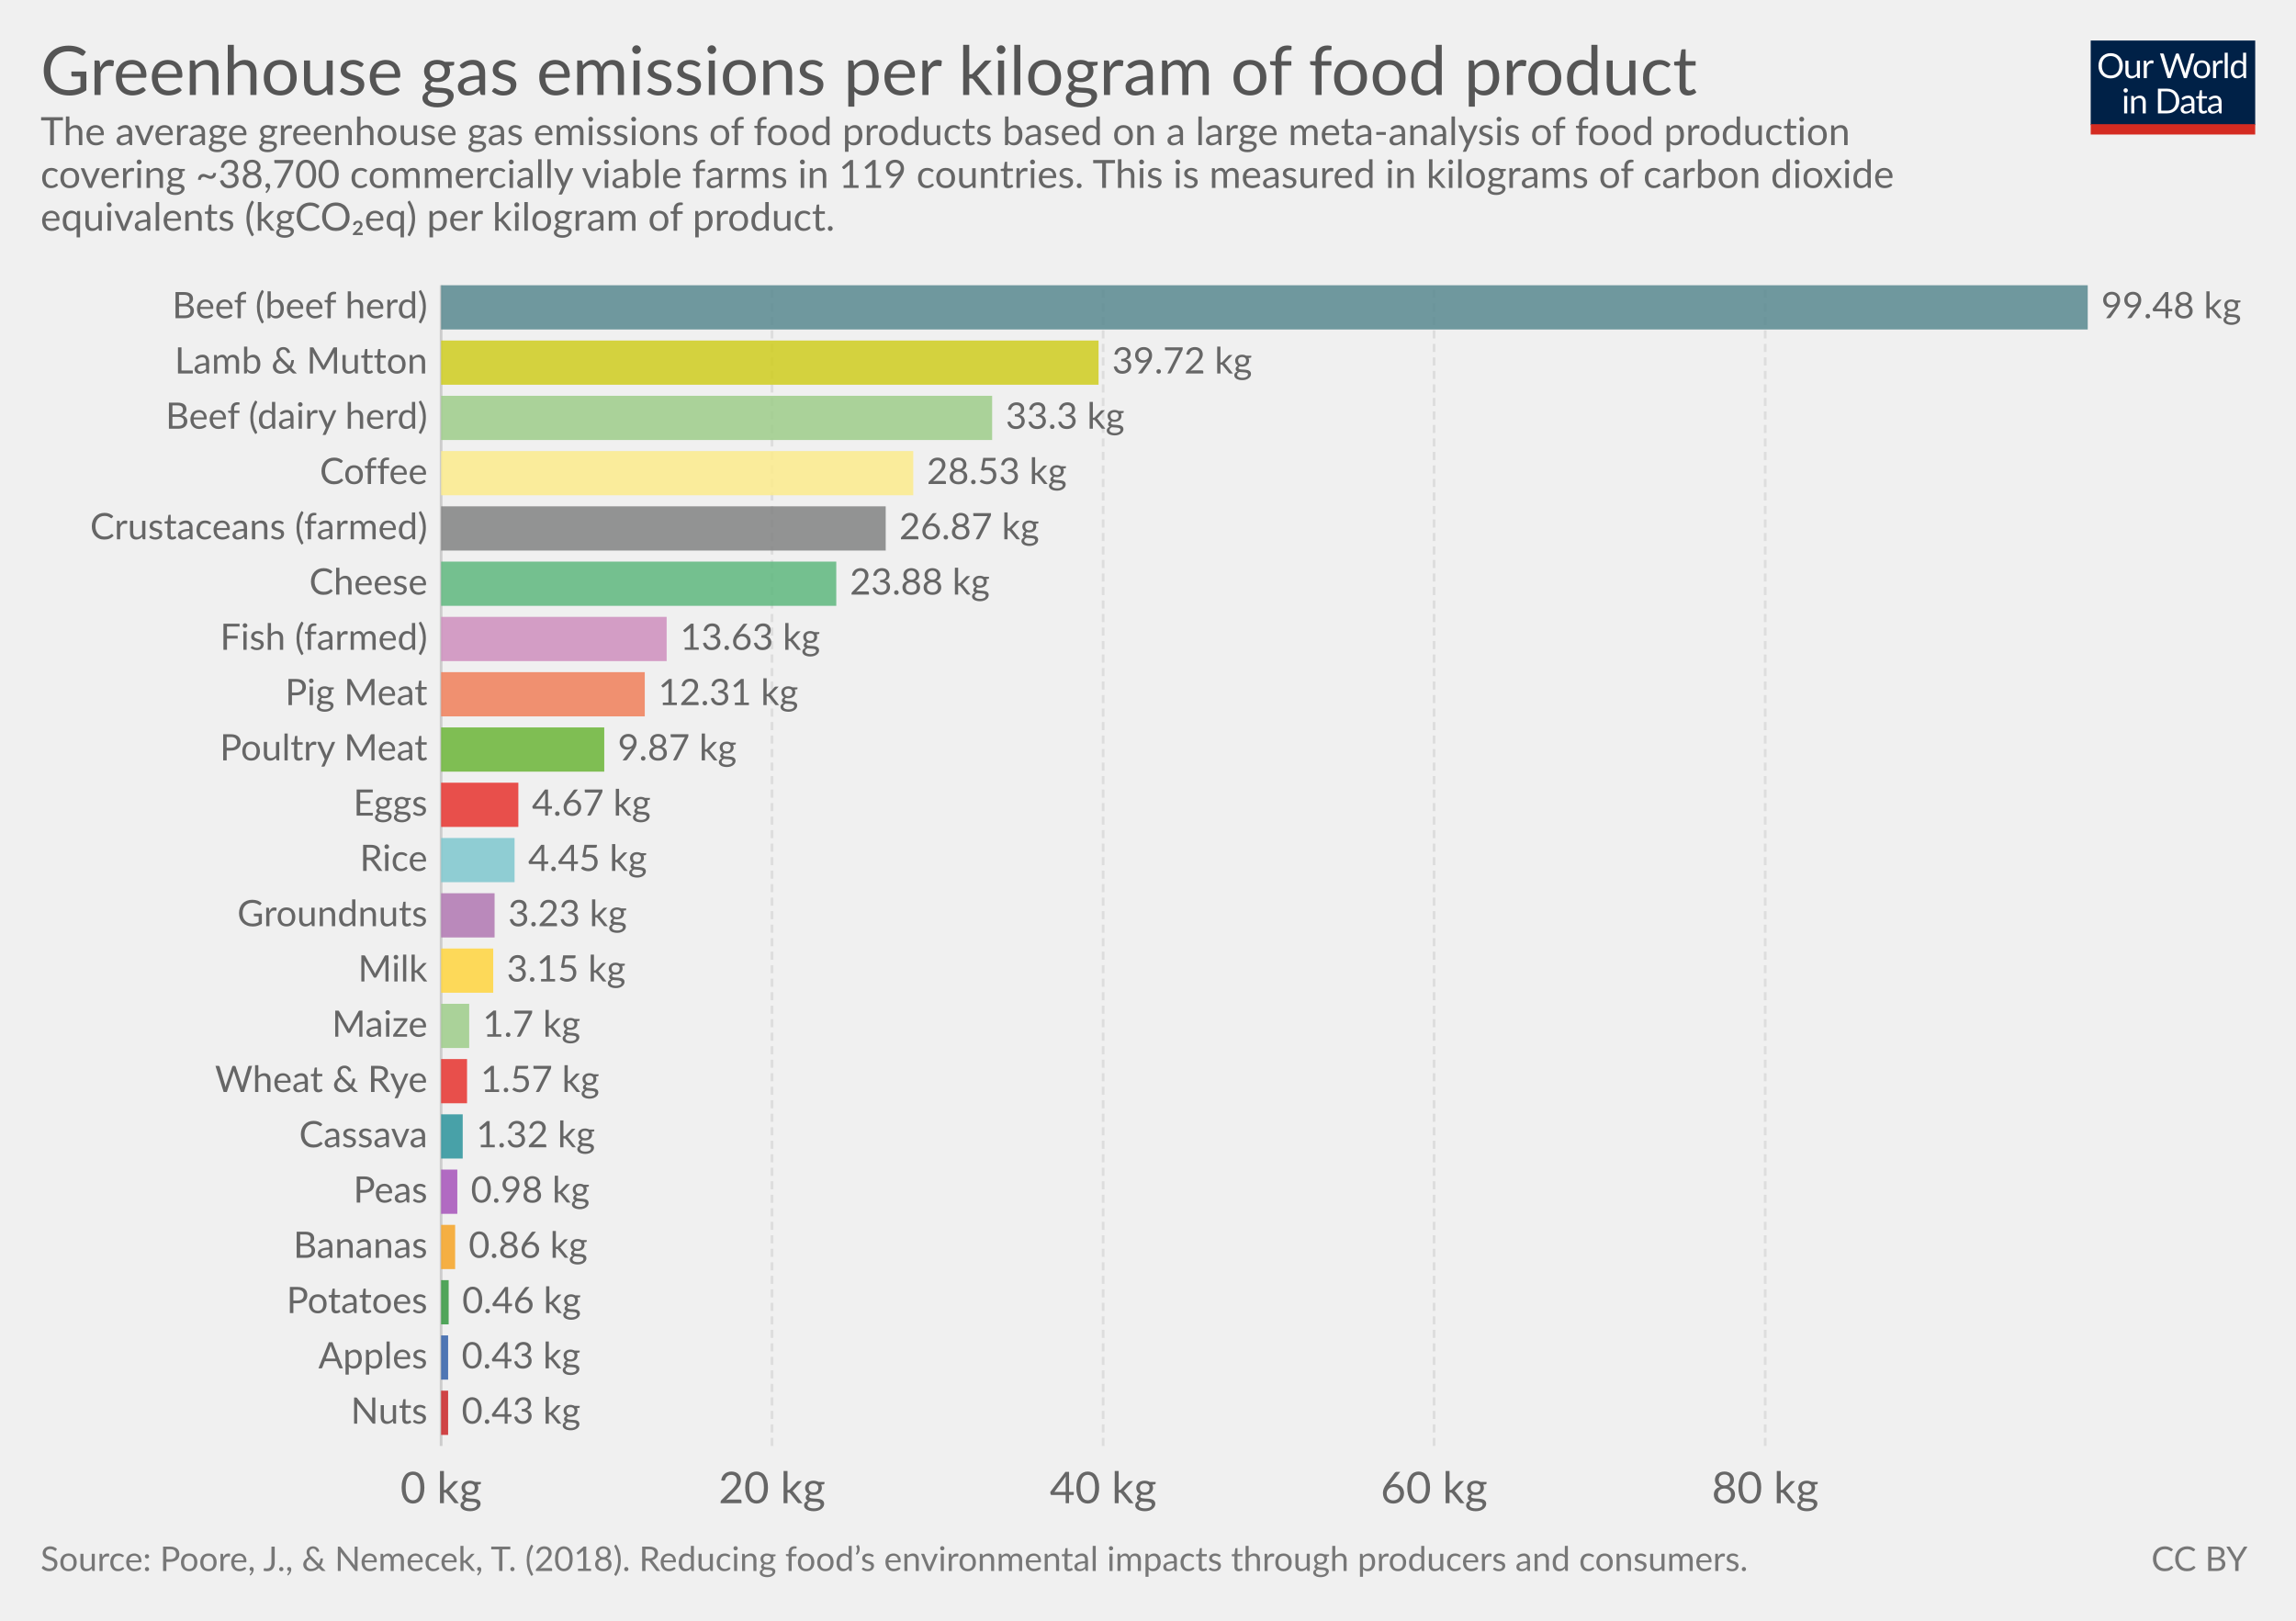
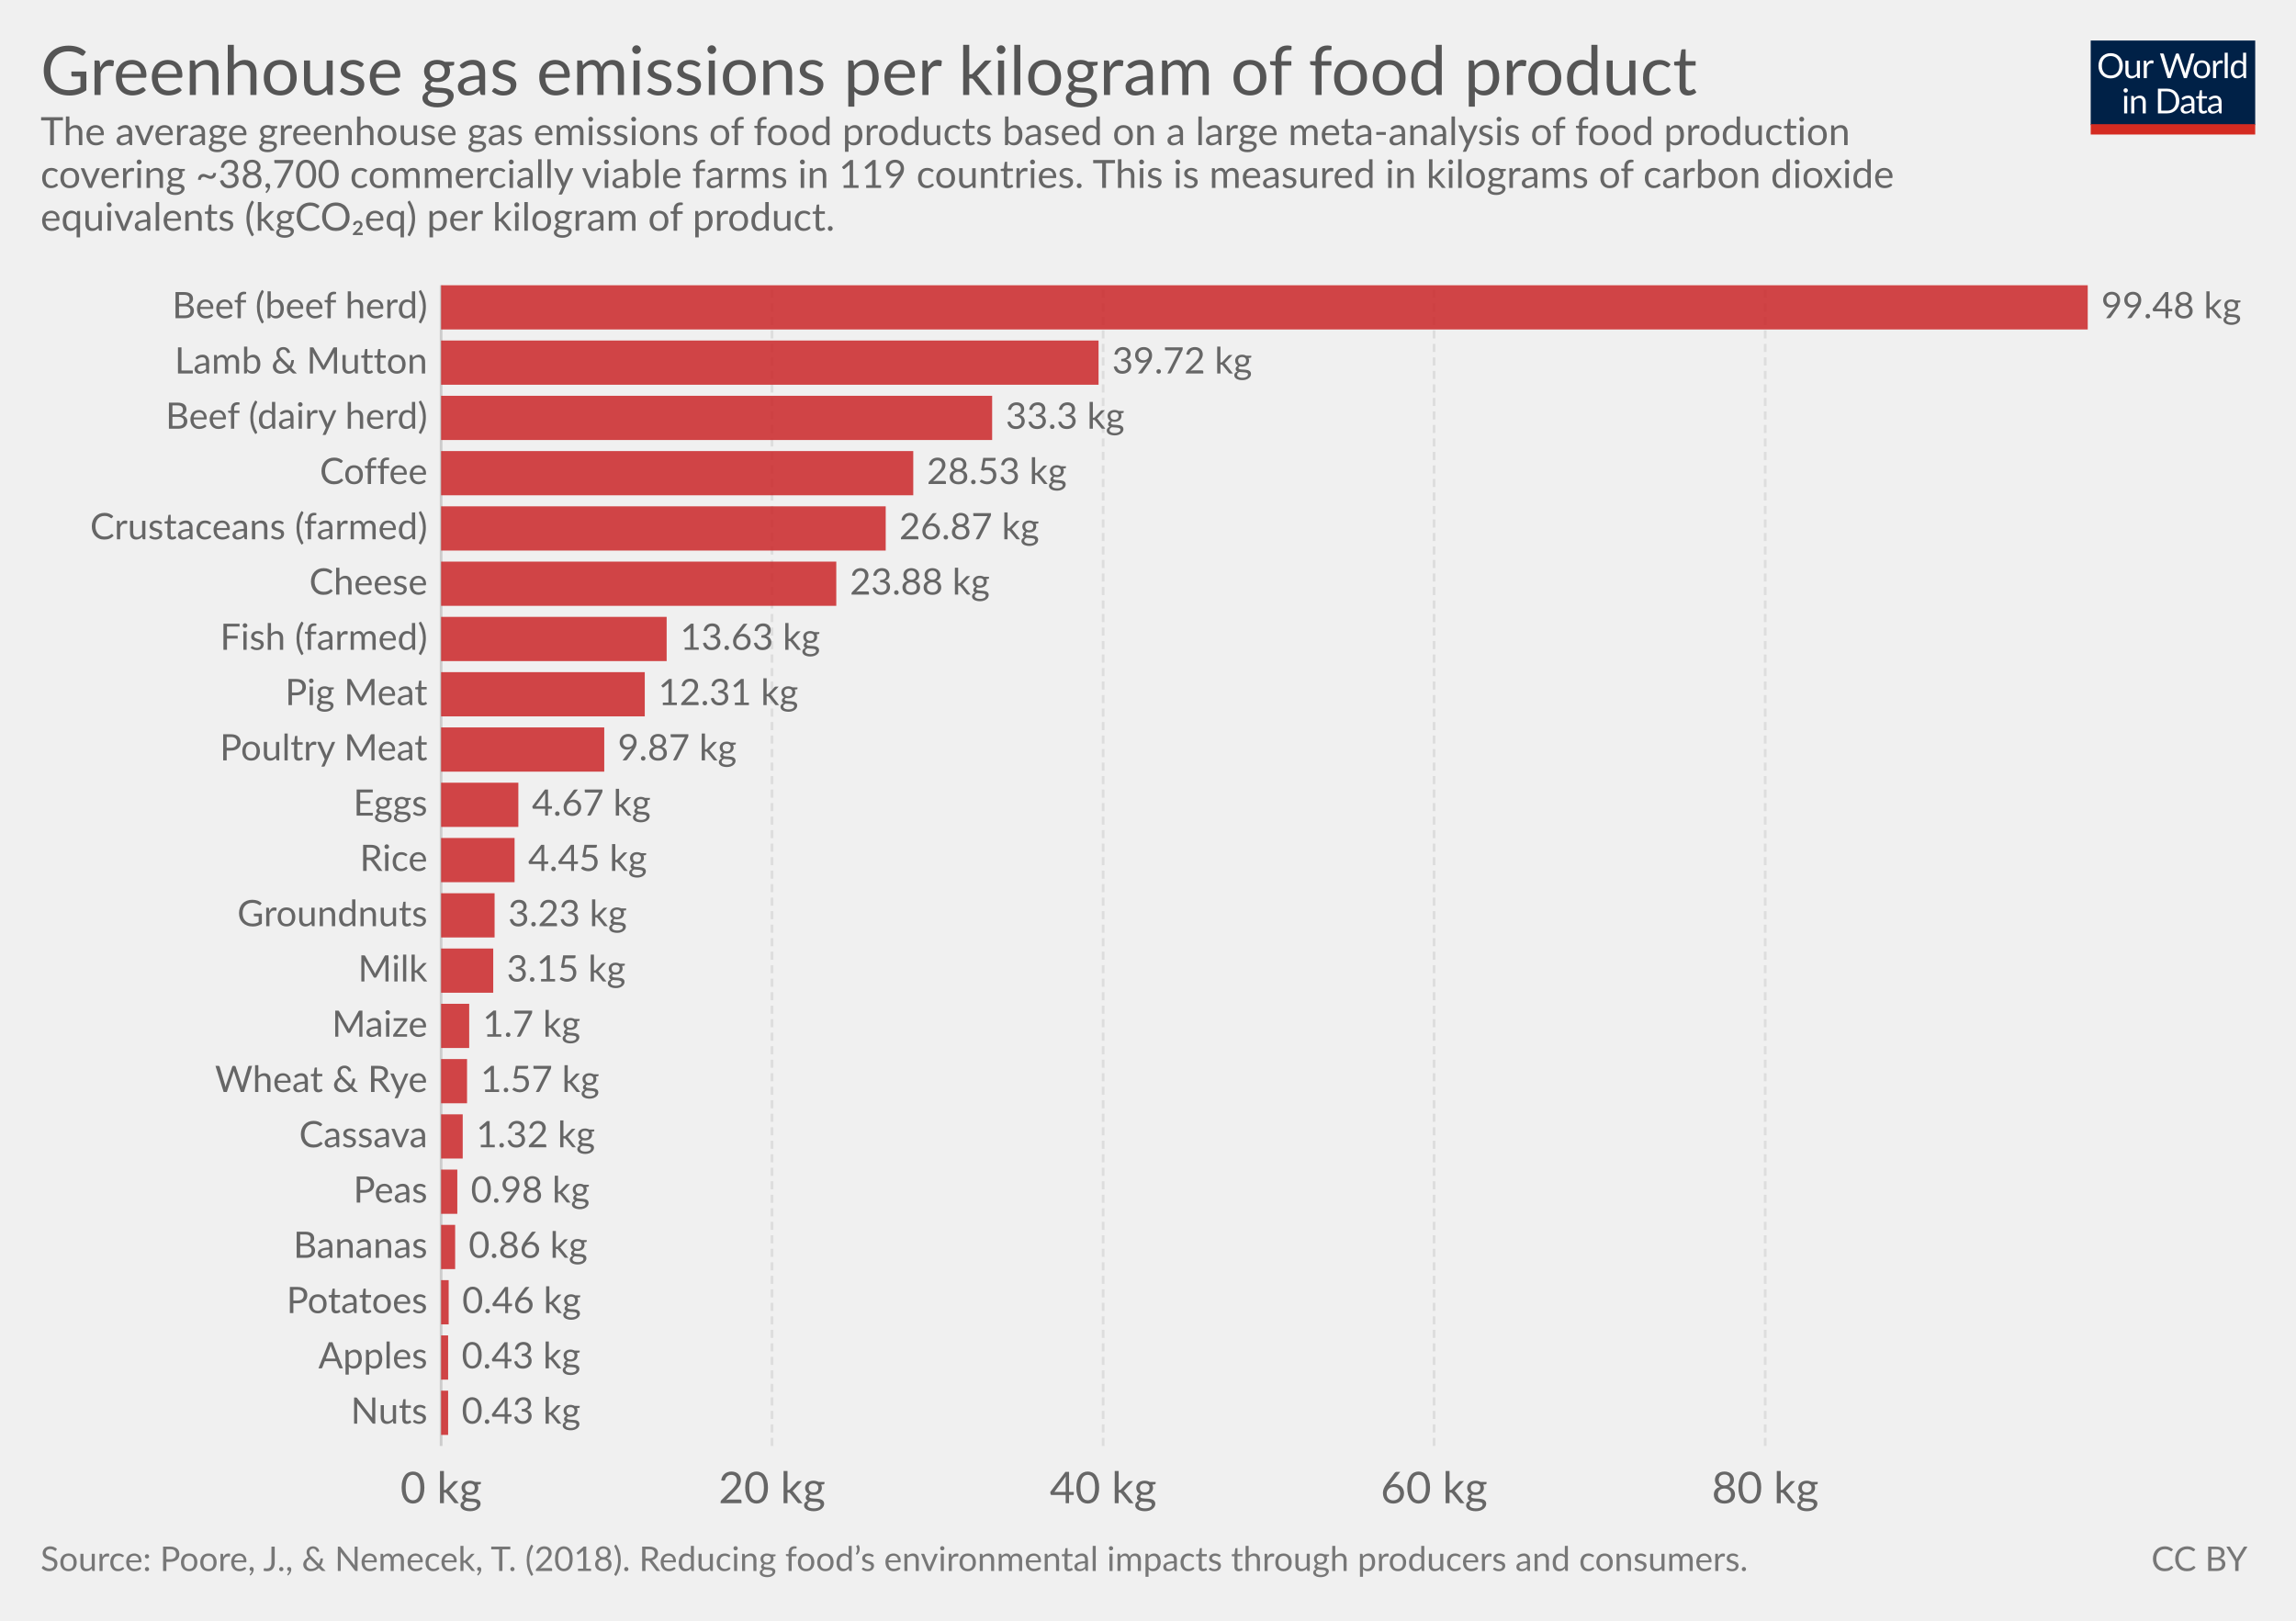
<svg xmlns="http://www.w3.org/2000/svg" version="1.1" style="font-family:Lato, 'Helvetica Neue', Helvetica, Arial, sans-serif;font-size:18px;background-color:white;text-rendering:optimizeLegibility;-webkit-font-smoothing:antialiased" width="850" height="600">
  <g class="HeaderView">
    <g transform="translate(774, 15) scale(0.29)">
      <svg width="210" height="120" viewBox="0 0 210 120" fill="none">
        <g clip-path="url(#clip0)">
          <path d="M0 0H210V107.89H0V0Z" fill="#002147" />
          <path d="M40.979 32.248C40.979 34.609 40.605 36.78 39.857 38.76C39.109 40.725 38.053 42.419 36.689 43.842C35.325 45.265 33.682 46.372 31.761 47.164C29.854 47.941 27.742 48.33 25.425 48.33C23.107 48.33 20.995 47.941 19.089 47.164C17.182 46.372 15.547 45.265 14.183 43.842C12.819 42.419 11.763 40.725 11.015 38.76C10.267 36.78 9.893 34.609 9.893 32.248C9.893 29.887 10.267 27.723 11.015 25.758C11.763 23.778 12.819 22.077 14.183 20.654C15.547 19.217 17.182 18.102 19.089 17.31C20.995 16.518 23.107 16.122 25.425 16.122C27.742 16.122 29.854 16.518 31.761 17.31C33.682 18.102 35.325 19.217 36.689 20.654C38.053 22.077 39.109 23.778 39.857 25.758C40.605 27.723 40.979 29.887 40.979 32.248ZM36.601 32.248C36.601 30.312 36.337 28.574 35.809 27.034C35.281 25.494 34.533 24.196 33.565 23.14C32.597 22.069 31.423 21.248 30.045 20.676C28.666 20.104 27.126 19.818 25.425 19.818C23.738 19.818 22.205 20.104 20.827 20.676C19.448 21.248 18.267 22.069 17.285 23.14C16.317 24.196 15.569 25.494 15.041 27.034C14.513 28.574 14.249 30.312 14.249 32.248C14.249 34.184 14.513 35.922 15.041 37.462C15.569 38.987 16.317 40.285 17.285 41.356C18.267 42.412 19.448 43.226 20.827 43.798C22.205 44.355 23.738 44.634 25.425 44.634C27.126 44.634 28.666 44.355 30.045 43.798C31.423 43.226 32.597 42.412 33.565 41.356C34.533 40.285 35.281 38.987 35.809 37.462C36.337 35.922 36.601 34.184 36.601 32.248ZM62.823 25.714V48H60.491C59.934 48 59.582 47.729 59.435 47.186L59.127 44.788C58.159 45.859 57.074 46.724 55.871 47.384C54.669 48.029 53.29 48.352 51.735 48.352C50.518 48.352 49.44 48.154 48.501 47.758C47.577 47.347 46.8 46.775 46.169 46.042C45.539 45.309 45.062 44.421 44.739 43.38C44.431 42.339 44.277 41.187 44.277 39.926V25.714H48.193V39.926C48.193 41.613 48.575 42.918 49.337 43.842C50.115 44.766 51.295 45.228 52.879 45.228C54.038 45.228 55.116 44.957 56.113 44.414C57.125 43.857 58.057 43.094 58.907 42.126V25.714H62.823ZM71.43 30.18C72.135 28.655 73 27.467 74.027 26.616C75.053 25.751 76.307 25.318 77.789 25.318C78.258 25.318 78.705 25.369 79.131 25.472C79.571 25.575 79.959 25.736 80.297 25.956L80.011 28.882C79.923 29.249 79.703 29.432 79.351 29.432C79.145 29.432 78.845 29.388 78.449 29.3C78.053 29.212 77.605 29.168 77.107 29.168C76.403 29.168 75.772 29.271 75.215 29.476C74.672 29.681 74.181 29.989 73.741 30.4C73.315 30.796 72.927 31.295 72.575 31.896C72.237 32.483 71.929 33.157 71.651 33.92V48H67.713V25.714H69.957C70.382 25.714 70.675 25.795 70.837 25.956C70.998 26.117 71.108 26.396 71.167 26.792L71.43 30.18ZM132.589 16.474L122.755 48H118.927L110.941 23.954C110.867 23.719 110.794 23.47 110.721 23.206C110.662 22.942 110.596 22.663 110.523 22.37C110.449 22.663 110.376 22.942 110.303 23.206C110.23 23.47 110.156 23.719 110.083 23.954L102.053 48H98.225L88.391 16.474H91.933C92.314 16.474 92.629 16.569 92.879 16.76C93.143 16.951 93.311 17.193 93.385 17.486L99.897 39.398C99.999 39.794 100.095 40.219 100.183 40.674C100.285 41.129 100.381 41.613 100.469 42.126C100.571 41.613 100.674 41.129 100.777 40.674C100.894 40.205 101.019 39.779 101.151 39.398L108.565 17.486C108.653 17.237 108.821 17.009 109.071 16.804C109.335 16.584 109.65 16.474 110.017 16.474H111.249C111.63 16.474 111.938 16.569 112.173 16.76C112.407 16.951 112.583 17.193 112.701 17.486L120.093 39.398C120.225 39.779 120.342 40.19 120.445 40.63C120.562 41.07 120.672 41.532 120.775 42.016C120.848 41.532 120.929 41.07 121.017 40.63C121.105 40.19 121.2 39.779 121.303 39.398L127.837 17.486C127.91 17.222 128.072 16.987 128.321 16.782C128.585 16.577 128.9 16.474 129.267 16.474H132.589ZM141.94 25.362C143.568 25.362 145.034 25.633 146.34 26.176C147.645 26.719 148.76 27.489 149.684 28.486C150.608 29.483 151.312 30.693 151.796 32.116C152.294 33.524 152.544 35.101 152.544 36.846C152.544 38.606 152.294 40.19 151.796 41.598C151.312 43.006 150.608 44.209 149.684 45.206C148.76 46.203 147.645 46.973 146.34 47.516C145.034 48.044 143.568 48.308 141.94 48.308C140.297 48.308 138.816 48.044 137.496 47.516C136.19 46.973 135.076 46.203 134.152 45.206C133.228 44.209 132.516 43.006 132.018 41.598C131.534 40.19 131.292 38.606 131.292 36.846C131.292 35.101 131.534 33.524 132.018 32.116C132.516 30.693 133.228 29.483 134.152 28.486C135.076 27.489 136.19 26.719 137.496 26.176C138.816 25.633 140.297 25.362 141.94 25.362ZM141.94 45.25C144.14 45.25 145.782 44.517 146.868 43.05C147.953 41.569 148.496 39.508 148.496 36.868C148.496 34.213 147.953 32.145 146.868 30.664C145.782 29.183 144.14 28.442 141.94 28.442C140.825 28.442 139.85 28.633 139.014 29.014C138.192 29.395 137.503 29.945 136.946 30.664C136.403 31.383 135.992 32.27 135.714 33.326C135.45 34.367 135.318 35.548 135.318 36.868C135.318 39.508 135.86 41.569 136.946 43.05C138.046 44.517 139.71 45.25 141.94 45.25ZM159.908 30.18C160.612 28.655 161.478 27.467 162.504 26.616C163.531 25.751 164.785 25.318 166.266 25.318C166.736 25.318 167.183 25.369 167.608 25.472C168.048 25.575 168.437 25.736 168.774 25.956L168.488 28.882C168.4 29.249 168.18 29.432 167.828 29.432C167.623 29.432 167.322 29.388 166.926 29.3C166.53 29.212 166.083 29.168 165.584 29.168C164.88 29.168 164.25 29.271 163.692 29.476C163.15 29.681 162.658 29.989 162.218 30.4C161.793 30.796 161.404 31.295 161.052 31.896C160.715 32.483 160.407 33.157 160.128 33.92V48H156.19V25.714H158.434C158.86 25.714 159.153 25.795 159.314 25.956C159.476 26.117 159.586 26.396 159.644 26.792L159.908 30.18ZM174.946 15.594V48H171.03V15.594H174.946ZM194.496 31.016C193.763 30.033 192.971 29.351 192.12 28.97C191.269 28.574 190.316 28.376 189.26 28.376C187.192 28.376 185.601 29.117 184.486 30.598C183.371 32.079 182.814 34.191 182.814 36.934C182.814 38.386 182.939 39.633 183.188 40.674C183.437 41.701 183.804 42.551 184.288 43.226C184.772 43.886 185.366 44.37 186.07 44.678C186.774 44.986 187.573 45.14 188.468 45.14C189.759 45.14 190.881 44.847 191.834 44.26C192.802 43.673 193.689 42.845 194.496 41.774V31.016ZM198.412 15.594V48H196.08C195.523 48 195.171 47.729 195.024 47.186L194.672 44.48C193.719 45.624 192.633 46.548 191.416 47.252C190.199 47.956 188.791 48.308 187.192 48.308C185.916 48.308 184.757 48.066 183.716 47.582C182.675 47.083 181.787 46.357 181.054 45.404C180.321 44.451 179.756 43.263 179.36 41.84C178.964 40.417 178.766 38.782 178.766 36.934C178.766 35.291 178.986 33.766 179.426 32.358C179.866 30.935 180.497 29.703 181.318 28.662C182.139 27.621 183.144 26.807 184.332 26.22C185.535 25.619 186.884 25.318 188.38 25.318C189.744 25.318 190.91 25.553 191.878 26.022C192.861 26.477 193.733 27.115 194.496 27.936V15.594H198.412ZM46.614 70.714V93H42.698V70.714H46.614ZM47.45 63.718C47.45 64.099 47.369 64.459 47.208 64.796C47.061 65.119 46.856 65.412 46.592 65.676C46.343 65.925 46.042 66.123 45.69 66.27C45.352 66.417 44.993 66.49 44.612 66.49C44.23 66.49 43.871 66.417 43.534 66.27C43.211 66.123 42.925 65.925 42.676 65.676C42.426 65.412 42.228 65.119 42.082 64.796C41.935 64.459 41.862 64.099 41.862 63.718C41.862 63.337 41.935 62.977 42.082 62.64C42.228 62.288 42.426 61.987 42.676 61.738C42.925 61.474 43.211 61.269 43.534 61.122C43.871 60.975 44.23 60.902 44.612 60.902C44.993 60.902 45.352 60.975 45.69 61.122C46.042 61.269 46.343 61.474 46.592 61.738C46.856 61.987 47.061 62.288 47.208 62.64C47.369 62.977 47.45 63.337 47.45 63.718ZM55.424 73.948C55.908 73.405 56.422 72.914 56.964 72.474C57.507 72.034 58.079 71.66 58.68 71.352C59.296 71.029 59.941 70.787 60.616 70.626C61.306 70.45 62.046 70.362 62.838 70.362C64.055 70.362 65.126 70.567 66.05 70.978C66.989 71.374 67.766 71.946 68.382 72.694C69.013 73.427 69.49 74.315 69.812 75.356C70.135 76.397 70.296 77.549 70.296 78.81V93H66.358V78.81C66.358 77.123 65.969 75.818 65.192 74.894C64.43 73.955 63.264 73.486 61.694 73.486C60.535 73.486 59.45 73.765 58.438 74.322C57.441 74.879 56.517 75.635 55.666 76.588V93H51.728V70.714H54.082C54.639 70.714 54.984 70.985 55.116 71.528L55.424 73.948ZM113.129 77.248C113.129 79.609 112.755 81.758 112.007 83.694C111.259 85.63 110.203 87.287 108.839 88.666C107.475 90.045 105.832 91.115 103.911 91.878C102.004 92.626 99.892 93 97.575 93H85.805V61.474H97.575C99.892 61.474 102.004 61.855 103.911 62.618C105.832 63.366 107.475 64.437 108.839 65.83C110.203 67.209 111.259 68.866 112.007 70.802C112.755 72.738 113.129 74.887 113.129 77.248ZM108.751 77.248C108.751 75.312 108.487 73.581 107.959 72.056C107.431 70.531 106.683 69.24 105.715 68.184C104.747 67.128 103.574 66.321 102.195 65.764C100.816 65.207 99.276 64.928 97.575 64.928H90.073V89.546H97.575C99.276 89.546 100.816 89.267 102.195 88.71C103.574 88.153 104.747 87.353 105.715 86.312C106.683 85.256 107.431 83.965 107.959 82.44C108.487 80.915 108.751 79.184 108.751 77.248ZM128.553 82.968C126.749 83.027 125.209 83.173 123.933 83.408C122.672 83.628 121.638 83.921 120.831 84.288C120.039 84.655 119.46 85.087 119.093 85.586C118.741 86.085 118.565 86.642 118.565 87.258C118.565 87.845 118.661 88.351 118.851 88.776C119.042 89.201 119.299 89.553 119.621 89.832C119.959 90.096 120.347 90.294 120.787 90.426C121.242 90.543 121.726 90.602 122.239 90.602C122.929 90.602 123.559 90.536 124.131 90.404C124.703 90.257 125.239 90.052 125.737 89.788C126.251 89.524 126.735 89.209 127.189 88.842C127.659 88.475 128.113 88.057 128.553 87.588V82.968ZM115.903 73.86C117.135 72.672 118.463 71.785 119.885 71.198C121.308 70.611 122.885 70.318 124.615 70.318C125.862 70.318 126.969 70.523 127.937 70.934C128.905 71.345 129.719 71.917 130.379 72.65C131.039 73.383 131.538 74.271 131.875 75.312C132.213 76.353 132.381 77.497 132.381 78.744V93H130.643C130.262 93 129.969 92.941 129.763 92.824C129.558 92.692 129.397 92.443 129.279 92.076L128.839 89.964C128.253 90.507 127.681 90.991 127.123 91.416C126.566 91.827 125.979 92.179 125.363 92.472C124.747 92.751 124.087 92.963 123.383 93.11C122.694 93.271 121.924 93.352 121.073 93.352C120.208 93.352 119.394 93.235 118.631 93C117.869 92.751 117.201 92.384 116.629 91.9C116.072 91.416 115.625 90.807 115.287 90.074C114.965 89.326 114.803 88.446 114.803 87.434C114.803 86.554 115.045 85.711 115.529 84.904C116.013 84.083 116.798 83.357 117.883 82.726C118.969 82.095 120.384 81.582 122.129 81.186C123.875 80.775 126.016 80.541 128.553 80.482V78.744C128.553 77.013 128.179 75.708 127.431 74.828C126.683 73.933 125.591 73.486 124.153 73.486C123.185 73.486 122.371 73.611 121.711 73.86C121.066 74.095 120.501 74.366 120.017 74.674C119.548 74.967 119.137 75.239 118.785 75.488C118.448 75.723 118.111 75.84 117.773 75.84C117.509 75.84 117.282 75.774 117.091 75.642C116.901 75.495 116.739 75.319 116.607 75.114L115.903 73.86ZM143.568 93.352C141.808 93.352 140.451 92.861 139.498 91.878C138.559 90.895 138.09 89.48 138.09 87.632V73.992H135.406C135.171 73.992 134.973 73.926 134.812 73.794C134.65 73.647 134.57 73.427 134.57 73.134V71.572L138.222 71.11L139.124 64.224C139.168 64.004 139.263 63.828 139.41 63.696C139.571 63.549 139.776 63.476 140.026 63.476H142.006V71.154H148.452V73.992H142.006V87.368C142.006 88.307 142.233 89.003 142.688 89.458C143.142 89.913 143.729 90.14 144.448 90.14C144.858 90.14 145.21 90.089 145.504 89.986C145.812 89.869 146.076 89.744 146.296 89.612C146.516 89.48 146.699 89.363 146.846 89.26C147.007 89.143 147.146 89.084 147.264 89.084C147.469 89.084 147.652 89.209 147.814 89.458L148.958 91.328C148.283 91.959 147.469 92.457 146.516 92.824C145.562 93.176 144.58 93.352 143.568 93.352ZM163.253 82.968C161.449 83.027 159.909 83.173 158.633 83.408C157.372 83.628 156.338 83.921 155.531 84.288C154.739 84.655 154.16 85.087 153.793 85.586C153.441 86.085 153.265 86.642 153.265 87.258C153.265 87.845 153.36 88.351 153.551 88.776C153.742 89.201 153.998 89.553 154.321 89.832C154.658 90.096 155.047 90.294 155.487 90.426C155.942 90.543 156.426 90.602 156.939 90.602C157.628 90.602 158.259 90.536 158.831 90.404C159.403 90.257 159.938 90.052 160.437 89.788C160.95 89.524 161.434 89.209 161.889 88.842C162.358 88.475 162.813 88.057 163.253 87.588V82.968ZM150.603 73.86C151.835 72.672 153.162 71.785 154.585 71.198C156.008 70.611 157.584 70.318 159.315 70.318C160.562 70.318 161.669 70.523 162.637 70.934C163.605 71.345 164.419 71.917 165.079 72.65C165.739 73.383 166.238 74.271 166.575 75.312C166.912 76.353 167.081 77.497 167.081 78.744V93H165.343C164.962 93 164.668 92.941 164.463 92.824C164.258 92.692 164.096 92.443 163.979 92.076L163.539 89.964C162.952 90.507 162.38 90.991 161.823 91.416C161.266 91.827 160.679 92.179 160.063 92.472C159.447 92.751 158.787 92.963 158.083 93.11C157.394 93.271 156.624 93.352 155.773 93.352C154.908 93.352 154.094 93.235 153.331 93C152.568 92.751 151.901 92.384 151.329 91.9C150.772 91.416 150.324 90.807 149.987 90.074C149.664 89.326 149.503 88.446 149.503 87.434C149.503 86.554 149.745 85.711 150.229 84.904C150.713 84.083 151.498 83.357 152.583 82.726C153.668 82.095 155.084 81.582 156.829 81.186C158.574 80.775 160.716 80.541 163.253 80.482V78.744C163.253 77.013 162.879 75.708 162.131 74.828C161.383 73.933 160.29 73.486 158.853 73.486C157.885 73.486 157.071 73.611 156.411 73.86C155.766 74.095 155.201 74.366 154.717 74.674C154.248 74.967 153.837 75.239 153.485 75.488C153.148 75.723 152.81 75.84 152.473 75.84C152.209 75.84 151.982 75.774 151.791 75.642C151.6 75.495 151.439 75.319 151.307 75.114L150.603 73.86Z" fill="white" />
          <rect y="106.789" width="210" height="13.211" fill="#D42B21" />
        </g>
        <defs>
          <clipPath id="clip0">
            <rect width="210" height="120" fill="white" />
          </clipPath>
        </defs>
      </svg>
    </g>
    <a href="https://ourworldindata.org/grapher/ghg-per-kg-poore" target="_blank">
      <text font-size="25.20" x="15.0" y="35.2" fill="#555">
        <tspan x="15" y="35.16">Greenhouse gas emissions per kilogram of food product</tspan>
      </text>
    </a>
    <text font-size="14.40" x="15.0" y="53.7" fill="#666">
      <tspan x="15" y="53.72">The average greenhouse gas emissions of food products based on a large meta-analysis of food production</tspan>
      <tspan x="15" y="69.56">covering ~38,700 commercially viable farms in 119 countries. This is measured in kilograms of carbon dioxide</tspan>
      <tspan x="15" y="85.4">equivalents (kgCO₂eq) per kilogram of product.</tspan>
    </text>
  </g>
  <g class="DiscreteBarChart">
    <rect x="15" y="105.6" width="810" height="450.9" opacity="0" fill="rgba(255,255,255,0)" />
    <g class="HorizontalAxis">
      <text x="163.3" y="556.5" fill="#666" text-anchor="middle" font-size="16.2">0 kg</text>
      <text x="285.8" y="556.5" fill="#666" text-anchor="middle" font-size="16.2">20 kg</text>
      <text x="408.4" y="556.5" fill="#666" text-anchor="middle" font-size="16.2">40 kg</text>
      <text x="530.9" y="556.5" fill="#666" text-anchor="middle" font-size="16.2">60 kg</text>
      <text x="653.5" y="556.5" fill="#666" text-anchor="middle" font-size="16.2">80 kg</text>
    </g>
    <g class="AxisGridLines">
      <line x1="163.3" y1="535.30" x2="163.3" y2="105.60" stroke="#ccc" />
      <line x1="285.8" y1="535.30" x2="285.8" y2="105.60" stroke="#ddd" stroke-dasharray="3,2" />
      <line x1="408.4" y1="535.30" x2="408.4" y2="105.60" stroke="#ddd" stroke-dasharray="3,2" />
      <line x1="530.9" y1="535.30" x2="530.9" y2="105.60" stroke="#ddd" stroke-dasharray="3,2" />
      <line x1="653.5" y1="535.30" x2="653.5" y2="105.60" stroke="#ddd" stroke-dasharray="3,2" />
    </g>
    <g class="bar" transform="translate(0, 113.7848)" style="transition:transform 200ms ease">
      <text x="0" y="0" transform="translate(158.257, 0)" fill="#666" dominant-baseline="middle" text-anchor="end" font-size="13.5">Beef (beef herd)</text>
-       <rect x="0" y="0" transform="translate(163.3, -8.184762)" width="609.6" height="16.37" fill="#58888f" opacity="0.85" style="transition:height 200ms ease" />
+       <rect x="0" y="0" transform="translate(163.3, -8.184762)" width="609.6" height="16.37" fill="#ca2628" opacity="0.85" style="transition:height 200ms ease" />
      <text x="0" y="0" transform="translate(777.9, 0)" fill="#666" dominant-baseline="middle" text-anchor="start" font-size="13.5">99.48 kg</text>
    </g>
    <g class="bar" transform="translate(0, 134.2467)" style="transition:transform 200ms ease">
      <text x="0" y="0" transform="translate(158.257, 0)" fill="#666" dominant-baseline="middle" text-anchor="end" font-size="13.5">Lamb &amp; Mutton</text>
-       <rect x="0" y="0" transform="translate(163.3, -8.184762)" width="243.4" height="16.37" fill="#cfcd1e" opacity="0.85" style="transition:height 200ms ease" />
+       <rect x="0" y="0" transform="translate(163.3, -8.184762)" width="243.4" height="16.37" fill="#ca2628" opacity="0.85" style="transition:height 200ms ease" />
      <text x="0" y="0" transform="translate(411.7, 0)" fill="#666" dominant-baseline="middle" text-anchor="start" font-size="13.5">39.72 kg</text>
    </g>
    <g class="bar" transform="translate(0, 154.7086)" style="transition:transform 200ms ease">
      <text x="0" y="0" transform="translate(158.257, 0)" fill="#666" dominant-baseline="middle" text-anchor="end" font-size="13.5">Beef (dairy herd)</text>
-       <rect x="0" y="0" transform="translate(163.3, -8.184762)" width="204" height="16.37" fill="#9ecc8a" opacity="0.85" style="transition:height 200ms ease" />
+       <rect x="0" y="0" transform="translate(163.3, -8.184762)" width="204" height="16.37" fill="#ca2628" opacity="0.85" style="transition:height 200ms ease" />
      <text x="0" y="0" transform="translate(372.3, 0)" fill="#666" dominant-baseline="middle" text-anchor="start" font-size="13.5">33.3 kg</text>
    </g>
    <g class="bar" transform="translate(0, 175.1705)" style="transition:transform 200ms ease">
      <text x="0" y="0" transform="translate(158.257, 0)" fill="#666" dominant-baseline="middle" text-anchor="end" font-size="13.5">Coffee</text>
-       <rect x="0" y="0" transform="translate(163.3, -8.184762)" width="174.8" height="16.37" fill="#fceb8c" opacity="0.85" style="transition:height 200ms ease" />
+       <rect x="0" y="0" transform="translate(163.3, -8.184762)" width="174.8" height="16.37" fill="#ca2628" opacity="0.85" style="transition:height 200ms ease" />
      <text x="0" y="0" transform="translate(343.1, 0)" fill="#666" dominant-baseline="middle" text-anchor="start" font-size="13.5">28.53 kg</text>
    </g>
    <g class="bar" transform="translate(0, 195.6324)" style="transition:transform 200ms ease">
      <text x="0" y="0" transform="translate(158.257, 0)" fill="#666" dominant-baseline="middle" text-anchor="end" font-size="13.5">Crustaceans (farmed)</text>
-       <rect x="0" y="0" transform="translate(163.3, -8.184762)" width="164.6" height="16.37" fill="#818282" opacity="0.85" style="transition:height 200ms ease" />
+       <rect x="0" y="0" transform="translate(163.3, -8.184762)" width="164.6" height="16.37" fill="#ca2628" opacity="0.85" style="transition:height 200ms ease" />
      <text x="0" y="0" transform="translate(332.9, 0)" fill="#666" dominant-baseline="middle" text-anchor="start" font-size="13.5">26.87 kg</text>
    </g>
    <g class="bar" transform="translate(0, 216.0943)" style="transition:transform 200ms ease">
      <text x="0" y="0" transform="translate(158.257, 0)" fill="#666" dominant-baseline="middle" text-anchor="end" font-size="13.5">Cheese</text>
-       <rect x="0" y="0" transform="translate(163.3, -8.184762)" width="146.3" height="16.37" fill="#5eb77e" opacity="0.85" style="transition:height 200ms ease" />
+       <rect x="0" y="0" transform="translate(163.3, -8.184762)" width="146.3" height="16.37" fill="#ca2628" opacity="0.85" style="transition:height 200ms ease" />
      <text x="0" y="0" transform="translate(314.6, 0)" fill="#666" dominant-baseline="middle" text-anchor="start" font-size="13.5">23.88 kg</text>
    </g>
    <g class="bar" transform="translate(0, 236.5562)" style="transition:transform 200ms ease">
      <text x="0" y="0" transform="translate(158.257, 0)" fill="#666" dominant-baseline="middle" text-anchor="end" font-size="13.5">Fish (farmed)</text>
-       <rect x="0" y="0" transform="translate(163.3, -8.184762)" width="83.5" height="16.37" fill="#ce8ebd" opacity="0.85" style="transition:height 200ms ease" />
+       <rect x="0" y="0" transform="translate(163.3, -8.184762)" width="83.5" height="16.37" fill="#ca2628" opacity="0.85" style="transition:height 200ms ease" />
      <text x="0" y="0" transform="translate(251.8, 0)" fill="#666" dominant-baseline="middle" text-anchor="start" font-size="13.5">13.63 kg</text>
    </g>
    <g class="bar" transform="translate(0, 257.0181)" style="transition:transform 200ms ease">
      <text x="0" y="0" transform="translate(158.257, 0)" fill="#666" dominant-baseline="middle" text-anchor="end" font-size="13.5">Pig Meat</text>
-       <rect x="0" y="0" transform="translate(163.3, -8.184762)" width="75.4" height="16.37" fill="#f07f59" opacity="0.85" style="transition:height 200ms ease" />
+       <rect x="0" y="0" transform="translate(163.3, -8.184762)" width="75.4" height="16.37" fill="#ca2628" opacity="0.85" style="transition:height 200ms ease" />
      <text x="0" y="0" transform="translate(243.7, 0)" fill="#666" dominant-baseline="middle" text-anchor="start" font-size="13.5">12.31 kg</text>
    </g>
    <g class="bar" transform="translate(0, 277.48)" style="transition:transform 200ms ease">
      <text x="0" y="0" transform="translate(158.257, 0)" fill="#666" dominant-baseline="middle" text-anchor="end" font-size="13.5">Poultry Meat</text>
-       <rect x="0" y="0" transform="translate(163.3, -8.184762)" width="60.4" height="16.37" fill="#6bb537" opacity="0.85" style="transition:height 200ms ease" />
+       <rect x="0" y="0" transform="translate(163.3, -8.184762)" width="60.4" height="16.37" fill="#ca2628" opacity="0.85" style="transition:height 200ms ease" />
      <text x="0" y="0" transform="translate(228.7, 0)" fill="#666" dominant-baseline="middle" text-anchor="start" font-size="13.5">9.87 kg</text>
    </g>
    <g class="bar" transform="translate(0, 297.9419)" style="transition:transform 200ms ease">
      <text x="0" y="0" transform="translate(158.257, 0)" fill="#666" dominant-baseline="middle" text-anchor="end" font-size="13.5">Eggs</text>
-       <rect x="0" y="0" transform="translate(163.3, -8.184762)" width="28.6" height="16.37" fill="#e6332e" opacity="0.85" style="transition:height 200ms ease" />
+       <rect x="0" y="0" transform="translate(163.3, -8.184762)" width="28.6" height="16.37" fill="#ca2628" opacity="0.85" style="transition:height 200ms ease" />
      <text x="0" y="0" transform="translate(196.9, 0)" fill="#666" dominant-baseline="middle" text-anchor="start" font-size="13.5">4.67 kg</text>
    </g>
    <g class="bar" transform="translate(0, 318.4038)" style="transition:transform 200ms ease">
      <text x="0" y="0" transform="translate(158.257, 0)" fill="#666" dominant-baseline="middle" text-anchor="end" font-size="13.5">Rice</text>
-       <rect x="0" y="0" transform="translate(163.3, -8.184762)" width="27.2" height="16.37" fill="#7ec7ce" opacity="0.85" style="transition:height 200ms ease" />
+       <rect x="0" y="0" transform="translate(163.3, -8.184762)" width="27.2" height="16.37" fill="#ca2628" opacity="0.85" style="transition:height 200ms ease" />
      <text x="0" y="0" transform="translate(195.5, 0)" fill="#666" dominant-baseline="middle" text-anchor="start" font-size="13.5">4.45 kg</text>
    </g>
    <g class="bar" transform="translate(0, 338.8657)" style="transition:transform 200ms ease">
      <text x="0" y="0" transform="translate(158.257, 0)" fill="#666" dominant-baseline="middle" text-anchor="end" font-size="13.5">Groundnuts</text>
-       <rect x="0" y="0" transform="translate(163.3, -8.184762)" width="19.8" height="16.37" fill="#b077b1" opacity="0.85" style="transition:height 200ms ease" />
+       <rect x="0" y="0" transform="translate(163.3, -8.184762)" width="19.8" height="16.37" fill="#ca2628" opacity="0.85" style="transition:height 200ms ease" />
      <text x="0" y="0" transform="translate(188.1, 0)" fill="#666" dominant-baseline="middle" text-anchor="start" font-size="13.5">3.23 kg</text>
    </g>
    <g class="bar" transform="translate(0, 359.3276)" style="transition:transform 200ms ease">
      <text x="0" y="0" transform="translate(158.257, 0)" fill="#666" dominant-baseline="middle" text-anchor="end" font-size="13.5">Milk</text>
-       <rect x="0" y="0" transform="translate(163.3, -8.184762)" width="19.3" height="16.37" fill="#ffd53e" opacity="0.85" style="transition:height 200ms ease" />
+       <rect x="0" y="0" transform="translate(163.3, -8.184762)" width="19.3" height="16.37" fill="#ca2628" opacity="0.85" style="transition:height 200ms ease" />
      <text x="0" y="0" transform="translate(187.6, 0)" fill="#666" dominant-baseline="middle" text-anchor="start" font-size="13.5">3.15 kg</text>
    </g>
    <g class="bar" transform="translate(0, 379.7895)" style="transition:transform 200ms ease">
      <text x="0" y="0" transform="translate(158.257, 0)" fill="#666" dominant-baseline="middle" text-anchor="end" font-size="13.5">Maize</text>
-       <rect x="0" y="0" transform="translate(163.3, -8.184762)" width="10.4" height="16.37" fill="#9ecc8a" opacity="0.85" style="transition:height 200ms ease" />
+       <rect x="0" y="0" transform="translate(163.3, -8.184762)" width="10.4" height="16.37" fill="#ca2628" opacity="0.85" style="transition:height 200ms ease" />
      <text x="0" y="0" transform="translate(178.7, 0)" fill="#666" dominant-baseline="middle" text-anchor="start" font-size="13.5">1.7 kg</text>
    </g>
    <g class="bar" transform="translate(0, 400.2514)" style="transition:transform 200ms ease">
      <text x="0" y="0" transform="translate(158.257, 0)" fill="#666" dominant-baseline="middle" text-anchor="end" font-size="13.5">Wheat &amp; Rye</text>
-       <rect x="0" y="0" transform="translate(163.3, -8.184762)" width="9.6" height="16.37" fill="#e6332e" opacity="0.85" style="transition:height 200ms ease" />
+       <rect x="0" y="0" transform="translate(163.3, -8.184762)" width="9.6" height="16.37" fill="#ca2628" opacity="0.85" style="transition:height 200ms ease" />
      <text x="0" y="0" transform="translate(177.9, 0)" fill="#666" dominant-baseline="middle" text-anchor="start" font-size="13.5">1.57 kg</text>
    </g>
    <g class="bar" transform="translate(0, 420.7133)" style="transition:transform 200ms ease">
      <text x="0" y="0" transform="translate(158.257, 0)" fill="#666" dominant-baseline="middle" text-anchor="end" font-size="13.5">Cassava</text>
-       <rect x="0" y="0" transform="translate(163.3, -8.184762)" width="8" height="16.37" fill="#2a939b" opacity="0.85" style="transition:height 200ms ease" />
+       <rect x="0" y="0" transform="translate(163.3, -8.184762)" width="8" height="16.37" fill="#ca2628" opacity="0.85" style="transition:height 200ms ease" />
      <text x="0" y="0" transform="translate(176.3, 0)" fill="#666" dominant-baseline="middle" text-anchor="start" font-size="13.5">1.32 kg</text>
    </g>
    <g class="bar" transform="translate(0, 441.1752)" style="transition:transform 200ms ease">
      <text x="0" y="0" transform="translate(158.257, 0)" fill="#666" dominant-baseline="middle" text-anchor="end" font-size="13.5">Peas</text>
-       <rect x="0" y="0" transform="translate(163.3, -8.184762)" width="6" height="16.37" fill="#a652ba" opacity="0.85" style="transition:height 200ms ease" />
+       <rect x="0" y="0" transform="translate(163.3, -8.184762)" width="6" height="16.37" fill="#ca2628" opacity="0.85" style="transition:height 200ms ease" />
      <text x="0" y="0" transform="translate(174.3, 0)" fill="#666" dominant-baseline="middle" text-anchor="start" font-size="13.5">0.98 kg</text>
    </g>
    <g class="bar" transform="translate(0, 461.6371)" style="transition:transform 200ms ease">
      <text x="0" y="0" transform="translate(158.257, 0)" fill="#666" dominant-baseline="middle" text-anchor="end" font-size="13.5">Bananas</text>
-       <rect x="0" y="0" transform="translate(163.3, -8.184762)" width="5.2" height="16.37" fill="#f6a324" opacity="0.85" style="transition:height 200ms ease" />
+       <rect x="0" y="0" transform="translate(163.3, -8.184762)" width="5.2" height="16.37" fill="#ca2628" opacity="0.85" style="transition:height 200ms ease" />
      <text x="0" y="0" transform="translate(173.5, 0)" fill="#666" dominant-baseline="middle" text-anchor="start" font-size="13.5">0.86 kg</text>
    </g>
    <g class="bar" transform="translate(0, 482.099)" style="transition:transform 200ms ease">
      <text x="0" y="0" transform="translate(158.257, 0)" fill="#666" dominant-baseline="middle" text-anchor="end" font-size="13.5">Potatoes</text>
-       <rect x="0" y="0" transform="translate(163.3, -8.184762)" width="2.8" height="16.37" fill="#34983f" opacity="0.85" style="transition:height 200ms ease" />
+       <rect x="0" y="0" transform="translate(163.3, -8.184762)" width="2.8" height="16.37" fill="#ca2628" opacity="0.85" style="transition:height 200ms ease" />
      <text x="0" y="0" transform="translate(171.1, 0)" fill="#666" dominant-baseline="middle" text-anchor="start" font-size="13.5">0.46 kg</text>
    </g>
    <g class="bar" transform="translate(0, 502.561)" style="transition:transform 200ms ease">
      <text x="0" y="0" transform="translate(158.257, 0)" fill="#666" dominant-baseline="middle" text-anchor="end" font-size="13.5">Apples</text>
-       <rect x="0" y="0" transform="translate(163.3, -8.184762)" width="2.6" height="16.37" fill="#3360a9" opacity="0.85" style="transition:height 200ms ease" />
+       <rect x="0" y="0" transform="translate(163.3, -8.184762)" width="2.6" height="16.37" fill="#ca2628" opacity="0.85" style="transition:height 200ms ease" />
      <text x="0" y="0" transform="translate(170.9, 0)" fill="#666" dominant-baseline="middle" text-anchor="start" font-size="13.5">0.43 kg</text>
    </g>
    <g class="bar" transform="translate(0, 523.0229)" style="transition:transform 200ms ease">
      <text x="0" y="0" transform="translate(158.257, 0)" fill="#666" dominant-baseline="middle" text-anchor="end" font-size="13.5">Nuts</text>
      <rect x="0" y="0" transform="translate(163.3, -8.184762)" width="2.6" height="16.37" fill="#ca2628" opacity="0.85" style="transition:height 200ms ease" />
      <text x="0" y="0" transform="translate(170.9, 0)" fill="#666" dominant-baseline="middle" text-anchor="start" font-size="13.5">0.43 kg</text>
    </g>
  </g>
  <g class="SourcesFooter" style="fill:#777">
    <g class="clickable" style="fill:#777">
      <text font-size="12.60" x="15.0" y="581.6">
        <tspan x="15" y="581.58">Source: Poore, J., &amp; Nemecek, T. (2018). Reducing food’s environmental impacts through producers and consumers.</tspan>
      </text>
    </g>
    <text font-size="12.60" x="796.4" y="581.6">
      <tspan x="796.444" y="581.58">
        <a style="fill: #777;" class="cclogo" href="http://creativecommons.org/licenses/by/4.0/deed.en_US" target="_blank">CC BY</a>
      </tspan>
    </text>
  </g>
</svg>
